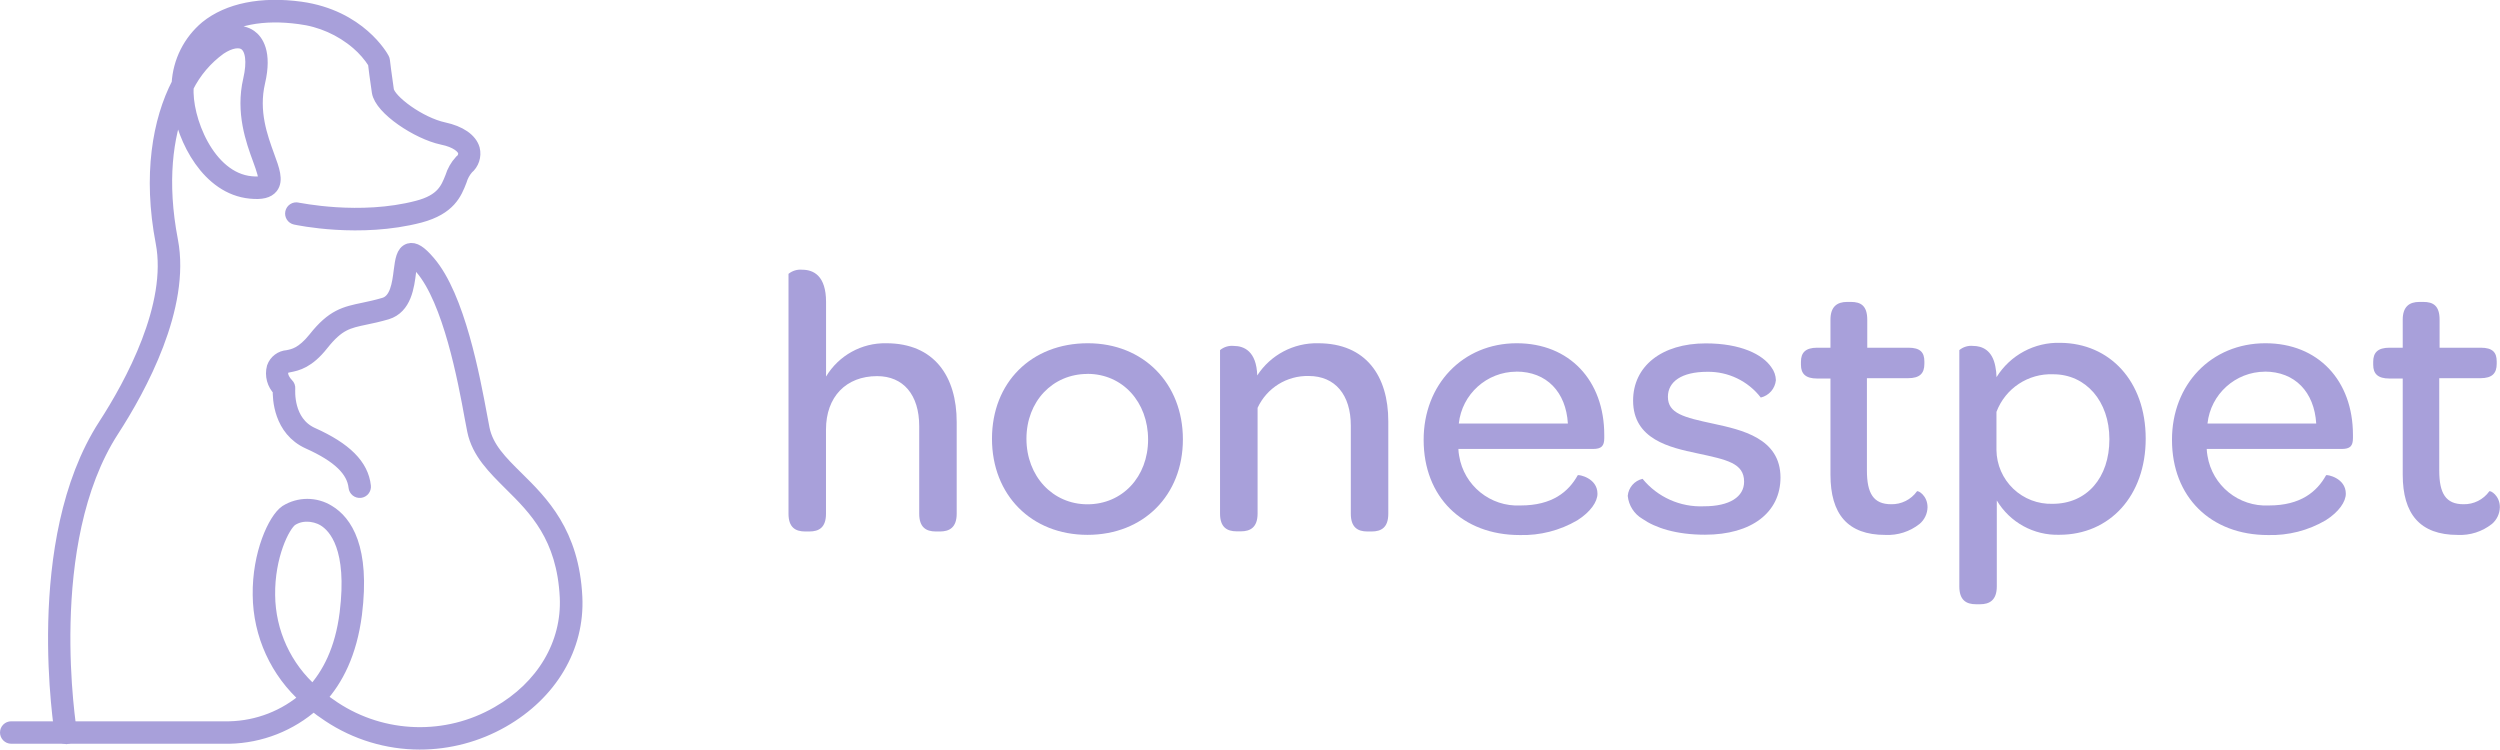
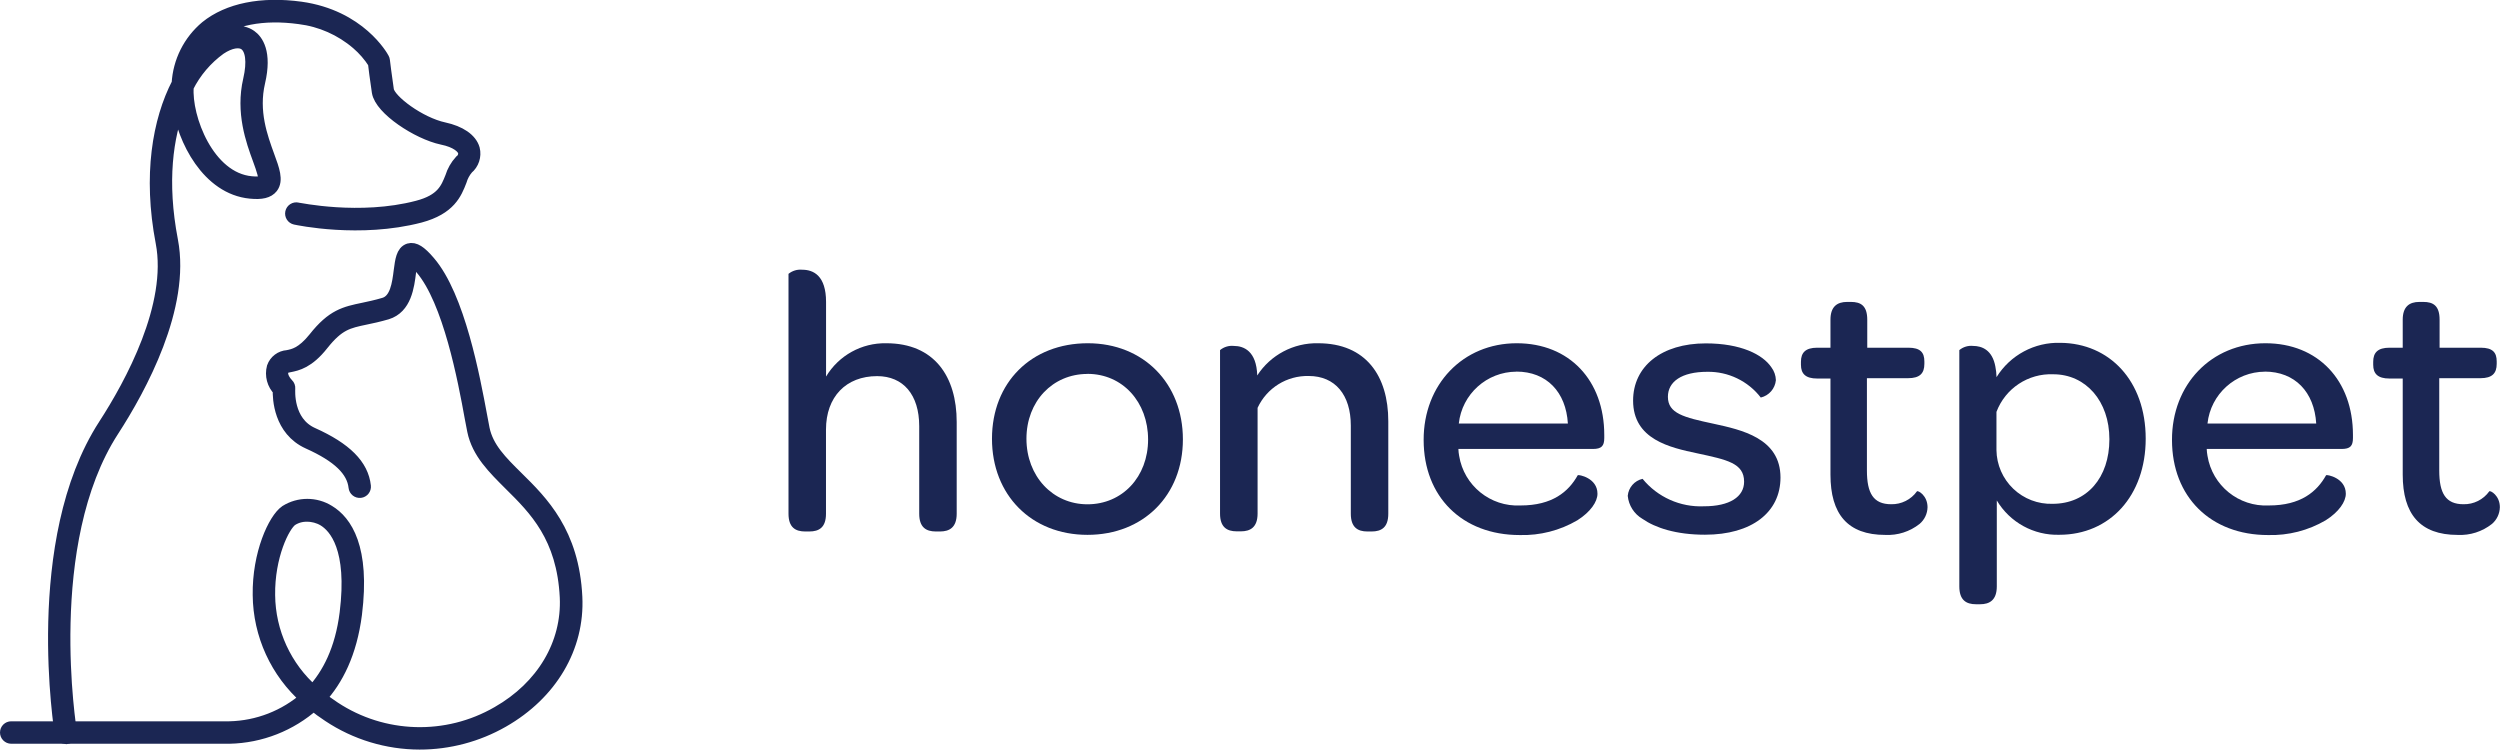
<svg xmlns="http://www.w3.org/2000/svg" viewBox="0 0 364.17 109.19">
  <defs>
-     <style>.cls-1,.cls-2{fill:#a8a0da;}.cls-2{stroke:#a8a0da;stroke-miterlimit:10;stroke-width:2px;}</style>
+     <style>.cls-1,.cls-2{fill:#1B2653;}.cls-2{stroke:#1B2653;stroke-miterlimit:10;stroke-width:2px;}</style>
  </defs>
  <g id="Layer_2" data-name="Layer 2">
    <g id="HQ">
      <path class="cls-1" d="M139.36,61.47V74.83c0,2-1.05,2.59-2.43,2.59h-.6c-1.44,0-2.43-.61-2.43-2.59V62.08c0-4.58-2.32-7.29-6.13-7.29-4.52,0-7.45,3-7.45,7.79V74.83c0,2-1,2.59-2.43,2.59h-.6c-1.44,0-2.43-.61-2.43-2.59V39.89a2.75,2.75,0,0,1,2-.6c1.65,0,3.47.88,3.47,4.69V54.85A10,10,0,0,1,129.1,50C136.11,50,139.36,54.85,139.36,61.47Z" />
      <path class="cls-1" d="M158.46,50c8.11,0,13.85,5.85,13.85,14s-5.74,13.91-13.9,13.91-13.91-5.8-13.91-14S150.24,50,158.46,50Zm-.05,4.47c-5.08,0-8.89,4-8.89,9.44s3.81,9.55,8.89,9.55,8.83-4,8.83-9.44S163.54,54.46,158.41,54.46Z" />
      <path class="cls-1" d="M202.23,61.36V74.83c0,2-1,2.59-2.43,2.59h-.61c-1.43,0-2.42-.61-2.42-2.59V62c0-4.47-2.27-7.23-6.13-7.23a8,8,0,0,0-7.45,4.64v15.4c0,2-1.05,2.59-2.43,2.59h-.61c-1.43,0-2.43-.61-2.43-2.59V51a2.71,2.71,0,0,1,2-.61c1.49,0,3.31.77,3.42,4.3A10.3,10.3,0,0,1,192,50C199,50,202.23,54.79,202.23,61.36Z" />
      <path class="cls-1" d="M220.94,50c7.67,0,12.75,5.41,12.75,13.36v.44c0,1.16-.39,1.6-1.66,1.6H212.44a6.66,6.66,0,0,0,.11,1,8.62,8.62,0,0,0,8.94,7.23c4.64,0,7-2,8.34-4.41.11-.11,2.87.38,2.87,2.7,0,1.16-1,2.65-2.93,3.87a15.73,15.73,0,0,1-8.39,2.15c-8.39,0-14-5.58-14-13.85C207.36,56,213.1,50,220.94,50Zm-.05,4.14a8.47,8.47,0,0,0-8.39,7.56h15.89C228.12,57.11,225.3,54.13,220.89,54.13Z" />
      <path class="cls-1" d="M237.11,72.23a2.79,2.79,0,0,1,2.16-2.48,10.92,10.92,0,0,0,8.94,4c3.75,0,5.85-1.38,5.85-3.58,0-2.71-2.49-3.2-6.85-4.14-3.91-.83-9.32-2-9.32-7.67,0-5,4.14-8.34,10.59-8.34,5.08,0,8.28,1.6,9.55,3.48a3.26,3.26,0,0,1,.66,1.88,2.88,2.88,0,0,1-2.2,2.53,9.64,9.64,0,0,0-7.79-3.75c-3.75,0-5.74,1.44-5.74,3.64,0,2.43,2.32,3,6.63,3.92,4.08.89,9.77,2.1,9.77,7.84,0,5.08-4.2,8.33-11,8.33-4.2,0-7.23-1-9.11-2.31A4.37,4.37,0,0,1,237.11,72.23Z" />
      <path class="cls-1" d="M266.64,69.14v-14h-1.93c-1.71,0-2.37-.71-2.37-2V52.7c0-1.33.66-2.05,2.37-2.05h1.93V46.57c0-1.88.94-2.59,2.43-2.59h.55c1.44,0,2.38.55,2.38,2.59v4.08h6c1.71,0,2.32.67,2.32,2V53c0,1.38-.66,2.09-2.37,2.09h-6V68.54c0,3.31.94,4.91,3.53,4.91a4.5,4.5,0,0,0,3.76-1.88c.16-.16,1.54.61,1.54,2.32a3.26,3.26,0,0,1-1.16,2.43,7.46,7.46,0,0,1-5,1.6C269.13,77.92,266.64,74.88,266.64,69.14Z" />
      <path class="cls-1" d="M312.56,63.9c0,8.33-5.24,14-12.58,14a10.25,10.25,0,0,1-9.11-5V85.42c0,2-1.05,2.6-2.43,2.6h-.6c-1.44,0-2.43-.61-2.43-2.6V51a2.69,2.69,0,0,1,2-.61c1.32,0,2.81.61,3.25,3a9,9,0,0,1,.17,1.55,10.57,10.57,0,0,1,9.32-5C307.27,50,312.56,55.46,312.56,63.9Zm-5.29.06c0-5.52-3.43-9.44-8.17-9.44A8.47,8.47,0,0,0,290.82,60v5.57A7.93,7.93,0,0,0,299,73.39C304,73.39,307.27,69.58,307.27,64Z" />
      <path class="cls-1" d="M330,50c7.67,0,12.75,5.41,12.75,13.36v.44c0,1.16-.39,1.6-1.66,1.6H321.45a6.66,6.66,0,0,0,.11,1,8.62,8.62,0,0,0,8.94,7.23c4.64,0,7-2,8.34-4.41.11-.11,2.87.38,2.87,2.7,0,1.16-1,2.65-2.93,3.87a15.75,15.75,0,0,1-8.39,2.15c-8.39,0-14-5.58-14-13.85C316.37,56,322.11,50,330,50Zm-.06,4.14a8.46,8.46,0,0,0-8.38,7.56H337.4C337.12,57.11,334.31,54.13,329.89,54.13Z" />
      <path class="cls-1" d="M350,69.14v-14h-1.93c-1.71,0-2.37-.71-2.37-2V52.7c0-1.33.66-2.05,2.37-2.05H350V46.57c0-1.88.94-2.59,2.43-2.59H353c1.44,0,2.37.55,2.37,2.59v4.08h6c1.71,0,2.32.67,2.32,2V53c0,1.38-.66,2.09-2.37,2.09h-6V68.54c0,3.31.94,4.91,3.53,4.91a4.5,4.5,0,0,0,3.76-1.88c.16-.16,1.54.61,1.54,2.32A3.3,3.3,0,0,1,363,76.32a7.46,7.46,0,0,1-5,1.6C352.52,77.92,350,74.88,350,69.14Z" />
      <path class="cls-2" d="M61.12,108.19a23.9,23.9,0,0,1-13.19-4,26.12,26.12,0,0,1-2.27-1.66,19,19,0,0,1-12.24,4.81H1.63a.64.64,0,0,1-.63-.64.63.63,0,0,1,.63-.63H33.42a17.62,17.62,0,0,0,11.26-4.39,20.2,20.2,0,0,1-6.87-15c-.09-6,2.24-11,3.88-12.13a5.81,5.81,0,0,1,6.15,0c2.44,1.47,5.1,5.24,3.89,14.91C51,95.14,49,99,46.56,101.66c.64.51,1.32,1,2.07,1.5a22.74,22.74,0,0,0,23.91.71c6.58-3.75,10.31-10.05,10-16.86-.43-8.85-4.55-12.93-8.19-16.53C72,68.13,69.7,65.9,69.05,62.72c-.1-.48-.22-1.11-.36-1.87-1-5.53-3.17-17.05-7.25-21.82A4.85,4.85,0,0,0,60,37.65a7.73,7.73,0,0,0-.38,1.9c-.27,2.2-.66,5.2-3.28,6-1.21.35-2.21.57-3.1.75-2.59.54-4,.84-6.35,3.8-2.05,2.6-3.66,2.92-4.72,3.13-.7.14-.92.18-1.12.73-.37,1,.76,2.1.77,2.11a.62.62,0,0,1,.19.52c0,.2-.38,4.94,3.47,6.67,4.82,2.16,7.23,4.57,7.55,7.57a.63.63,0,1,1-1.26.14c-.27-2.51-2.44-4.59-6.81-6.55-4.13-1.86-4.27-6.44-4.23-7.65a3.37,3.37,0,0,1-.87-3.25A2.29,2.29,0,0,1,41.88,52c.93-.18,2.2-.43,4-2.67,2.62-3.32,4.4-3.69,7.09-4.25.86-.18,1.85-.39,3-.73,1.83-.53,2.14-3,2.38-4.91.2-1.51.35-2.71,1.26-3,.73-.22,1.56.3,2.83,1.79,4.3,5,6.49,16.77,7.54,22.42.14.75.26,1.37.35,1.85.58,2.8,2.59,4.8,4.93,7.11,3.62,3.57,8.12,8,8.57,17.37.35,7.29-3.62,14-10.62,18A24.3,24.3,0,0,1,61.12,108.19ZM44.71,75a4.05,4.05,0,0,0-2.29.65C41.21,76.49,39,81,39.08,86.7a19,19,0,0,0,6.5,14.12c2.31-2.49,4.22-6.14,4.89-11.5,1.18-9.46-1.55-12.62-3.28-13.66A4.87,4.87,0,0,0,44.71,75Z" />
      <path class="cls-2" d="M9.58,107.37a.63.63,0,0,1-.63-.53c0-.28-4.57-28,6.34-44.87,3.89-6,10.15-17.47,8.38-26.67C21.8,25.55,23.2,17.57,26,12.18A11.49,11.49,0,0,1,30.1,4c3.17-2.56,8-3.54,13.7-2.76C52.33,2.43,55.6,8.34,55.73,8.6a.57.57,0,0,1,.07.22s.28,2.35.58,4.32c.25,1.59,4.72,4.91,8.27,5.67,2.31.5,3.86,1.56,4.25,2.92a2.69,2.69,0,0,1-.9,2.72,5,5,0,0,0-1,1.85c-.7,1.8-1.56,4-5.84,5.15-8.73,2.28-17.75.36-18.13.28a.63.63,0,1,1,.27-1.24c.09,0,9.11,1.94,17.53-.27,3.66-.95,4.33-2.69,5-4.37a6.09,6.09,0,0,1,1.31-2.31,1.45,1.45,0,0,0,.57-1.46c-.19-.68-1.16-1.57-3.3-2-3.55-.76-8.88-4.29-9.25-6.71-.27-1.73-.51-3.72-.57-4.24A13,13,0,0,0,52.1,6.26a16,16,0,0,0-8.47-3.74C38.31,1.79,33.79,2.67,30.9,5A9.37,9.37,0,0,0,28,9a13.89,13.89,0,0,1,3.31-3.11c2-1.27,3.84-1.48,5.14-.57.87.61,2.19,2.29,1.18,6.62S38,20,39,22.76c.74,2,1.27,3.5.53,4.46-.51.65-1.45.88-3.05.72-6.1-.58-9.7-7.61-10.41-12.8-1.84,4.69-2.8,11.29-1.14,19.92,1.85,9.64-4.57,21.43-8.57,27.6-10.64,16.43-6.19,43.69-6.15,44a.63.63,0,0,1-.52.73ZM27.22,12.62v.05c-.34,4.47,3,13.41,9.37,14,1.46.14,1.83-.12,1.92-.24.32-.41-.2-1.85-.71-3.25-1-2.72-2.48-6.84-1.39-11.53.61-2.64.36-4.57-.68-5.3C34.89,5.77,33.5,6,32,7A15.49,15.49,0,0,0,27.22,12.62Z" />
    </g>
  </g>
</svg>
